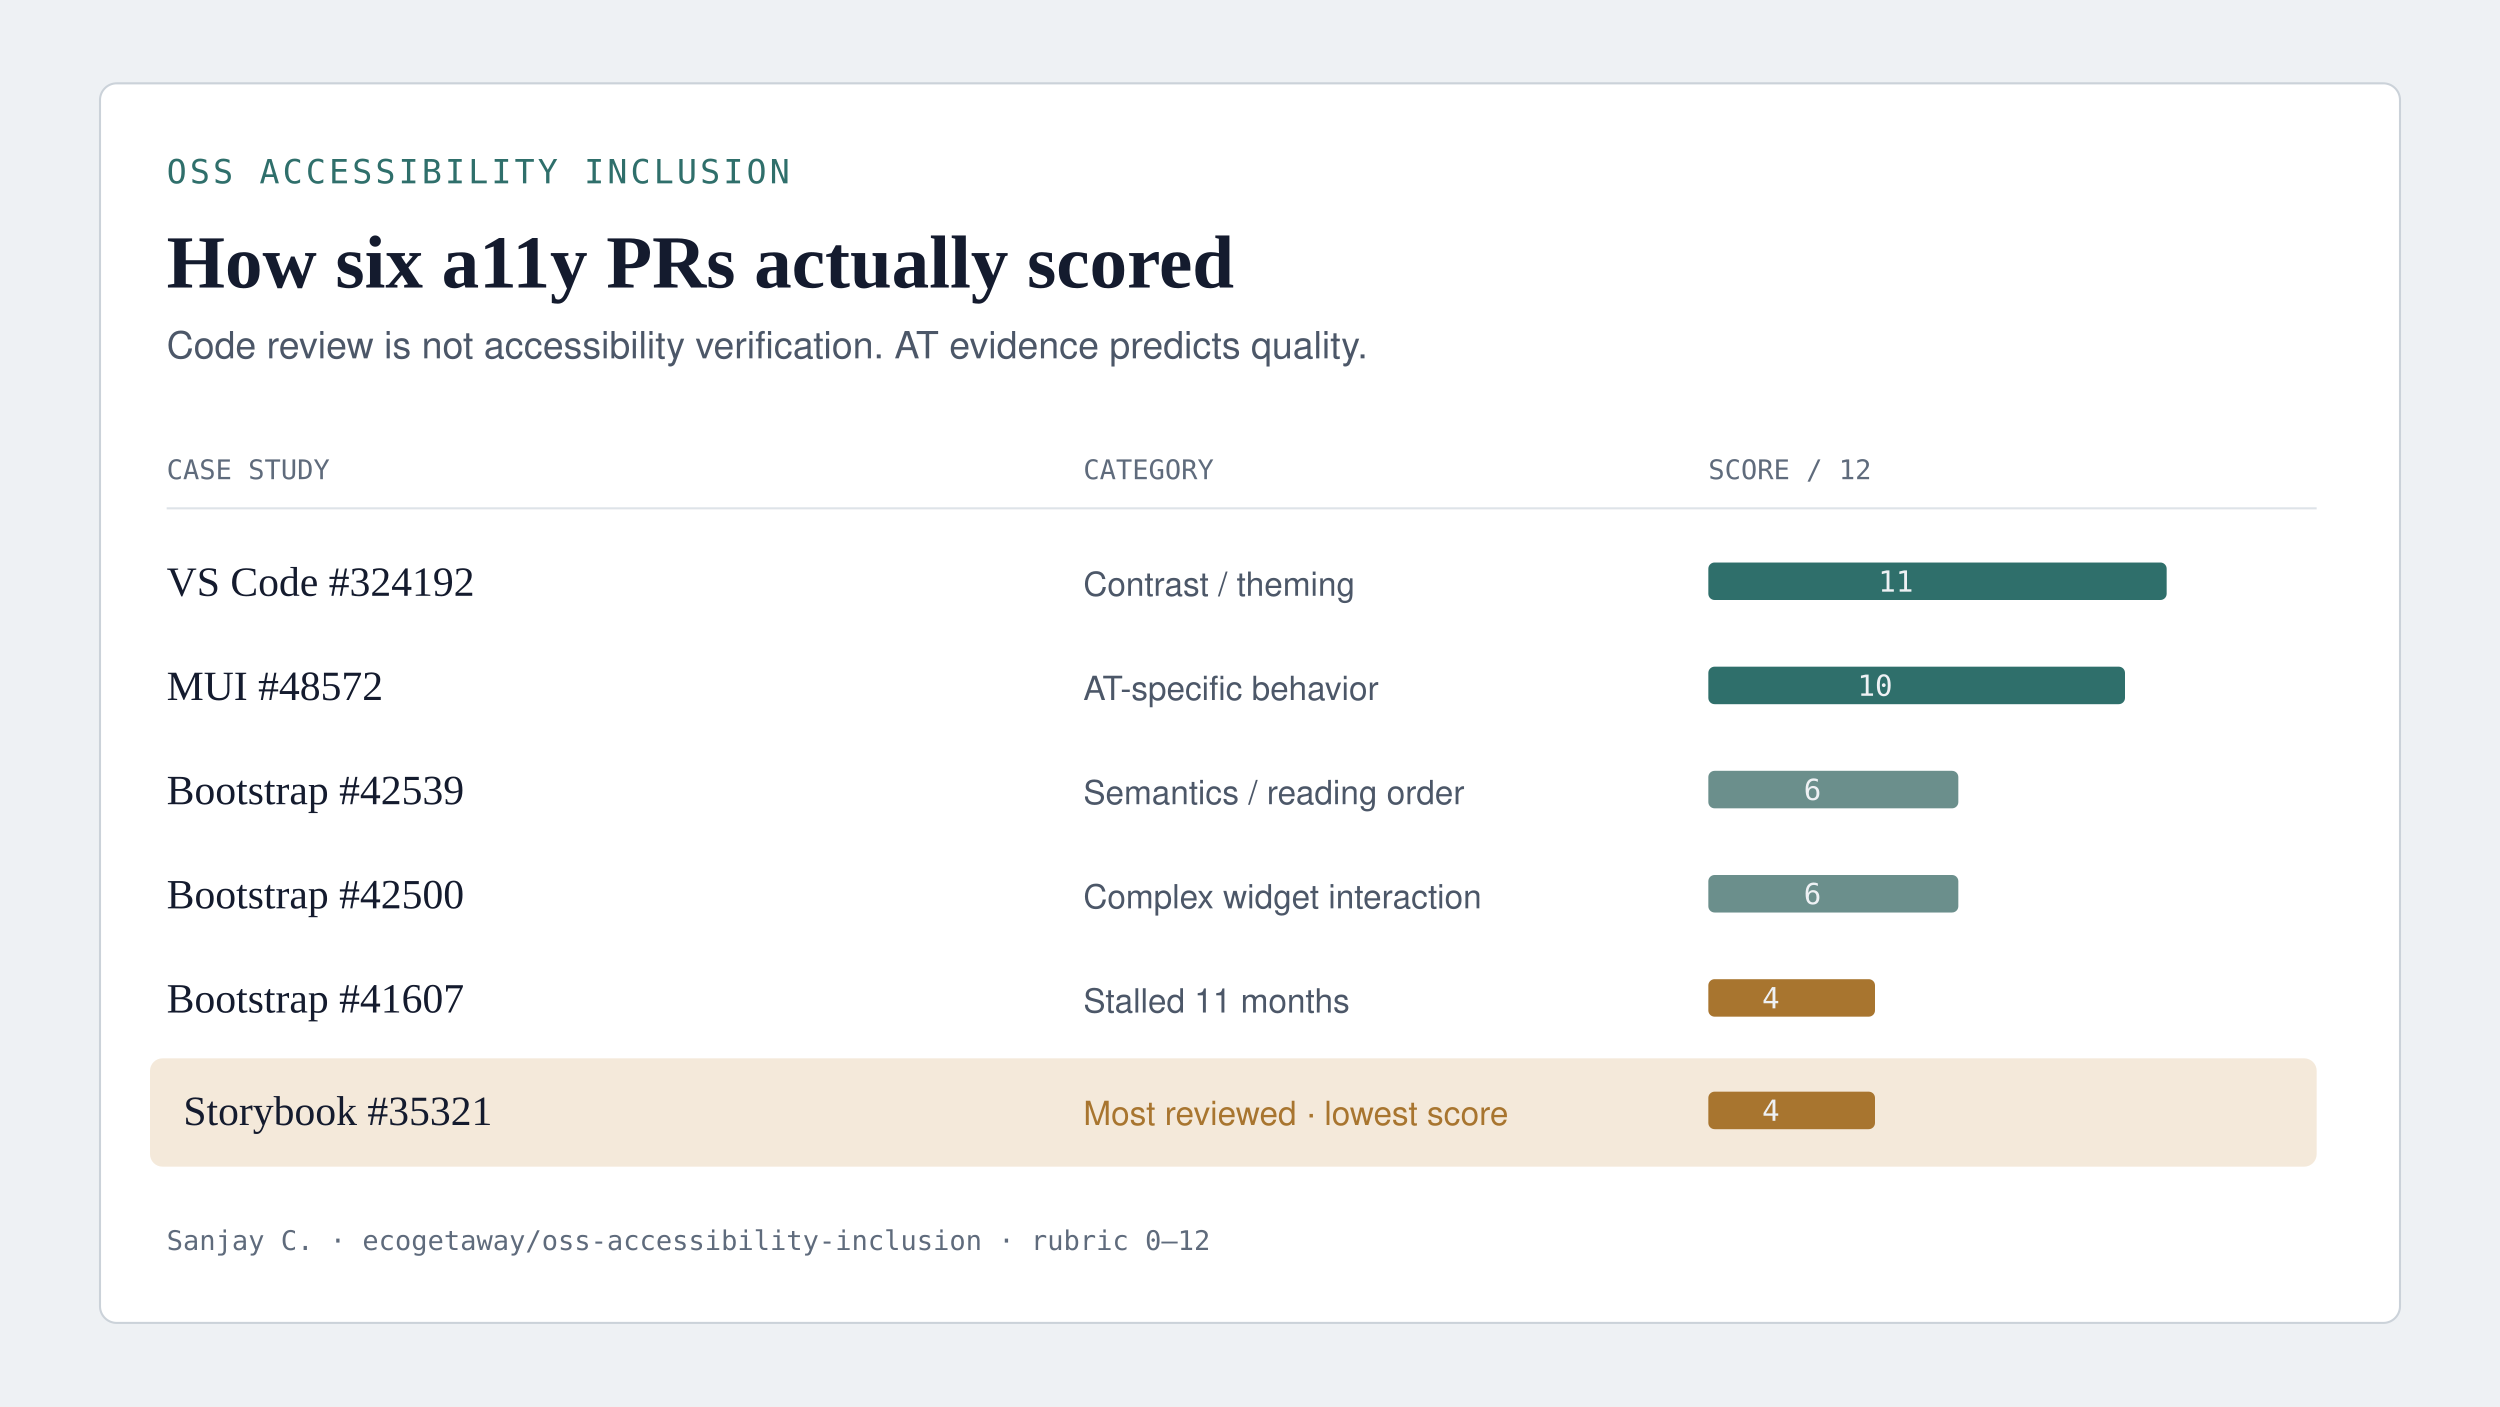
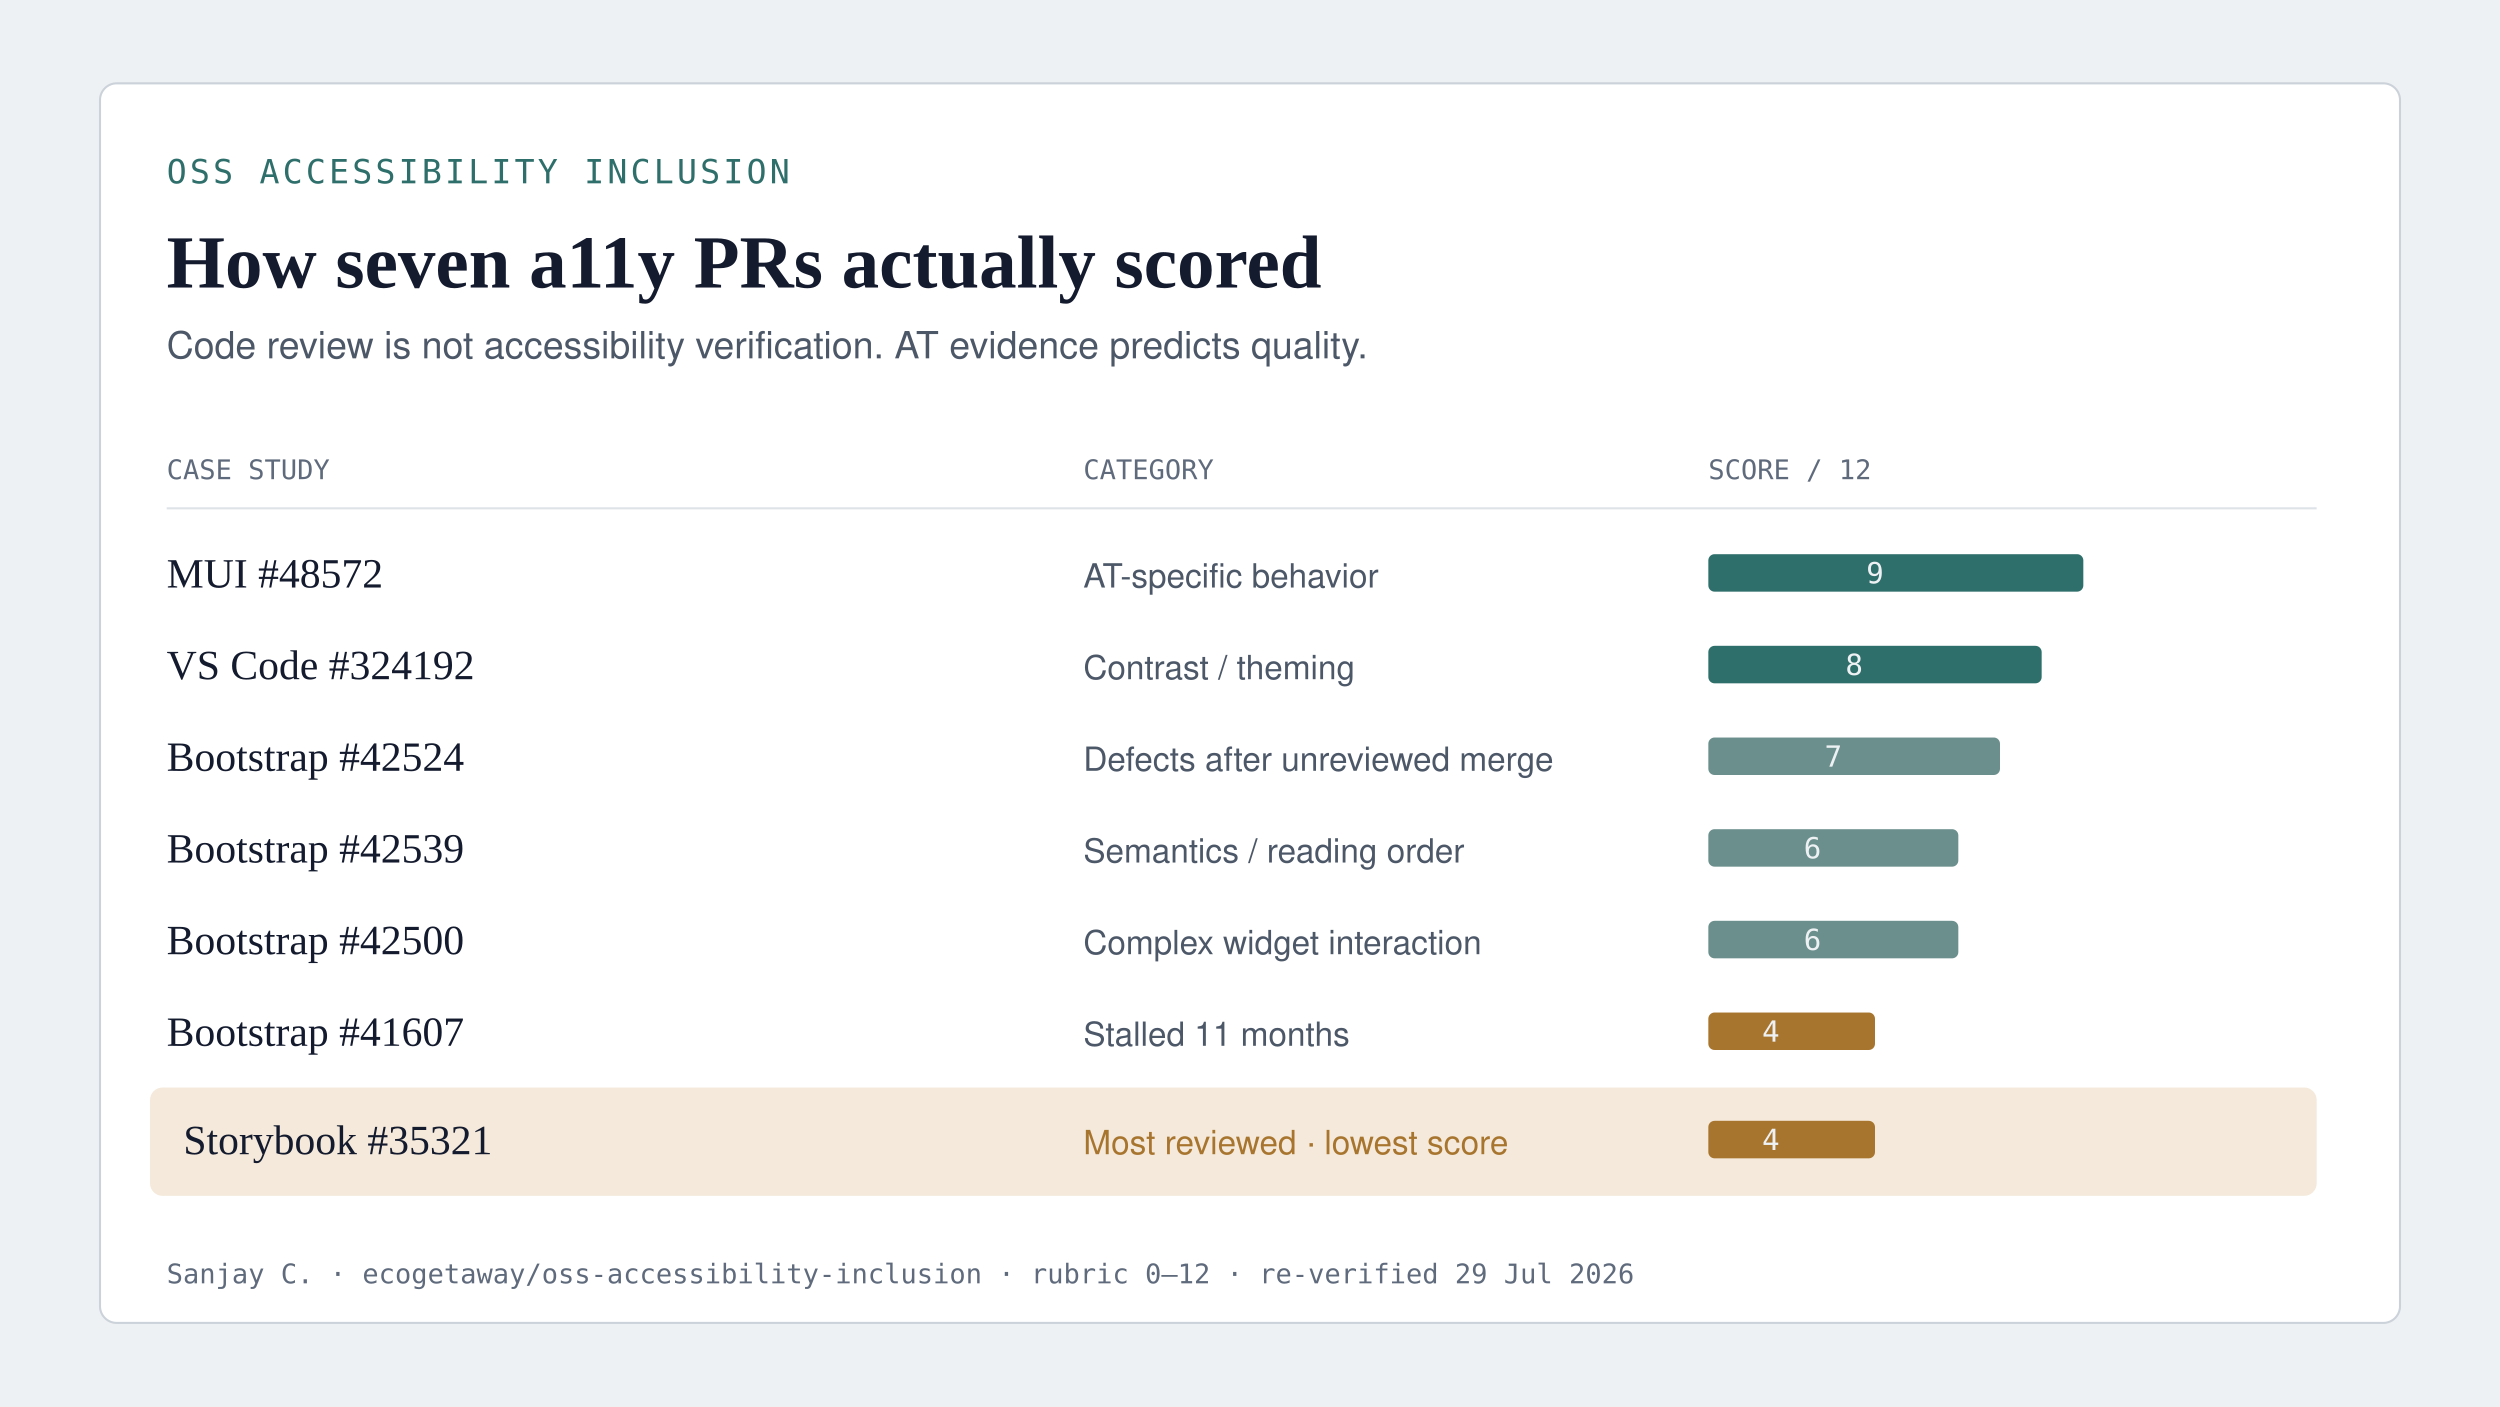
<svg xmlns="http://www.w3.org/2000/svg" width="1200" height="675" viewBox="0 0 1200 675" role="img" aria-labelledby="title desc">
  <defs>
    <style>
      .bg { fill: #EEF1F4; }
      .card { fill: #FFFFFF; stroke: #CBD2D9; stroke-width: 1; }
      .ink { fill: #141B2E; font-family: 'Source Serif 4', Georgia, 'Times New Roman', serif; }
      .soft { fill: #4C5768; font-family: 'IBM Plex Sans', Helvetica, Arial, sans-serif; }
      .mono { fill: #5F6B7C; font-family: 'IBM Plex Mono', Menlo, Consolas, monospace; }
      .teal { fill: #2F6F6B; }
      .tealbg { fill: #E4EEED; }
      .amber { fill: #A8752F; }
      .amberbg { fill: #F4E9DA; }
      .line { stroke: #DEE3E8; stroke-width: 1; }
      .bar-hi { fill: #2F6F6B; }
      .bar-mid { fill: #6B8F8C; }
      .bar-lo { fill: #A8752F; }
    </style>
  </defs>
  <rect class="bg" width="1200" height="675" />
  <rect class="card" x="48" y="40" width="1104" height="595" rx="8" />
  <text class="mono teal" x="80" y="88" font-size="16" letter-spacing="1.5">OSS ACCESSIBILITY INCLUSION</text>
-   <text class="ink" x="80" y="138" font-size="36" font-weight="600">How six a11y PRs actually scored</text>
+   <text class="ink" x="80" y="138" font-size="36" font-weight="600">How seven a11y PRs actually scored</text>
  <text class="soft" x="80" y="172" font-size="18">Code review is not accessibility verification. AT evidence predicts quality.</text>
  <text class="mono" x="80" y="230" font-size="13">CASE STUDY</text>
  <text class="mono" x="520" y="230" font-size="13">CATEGORY</text>
  <text class="mono" x="820" y="230" font-size="13">SCORE / 12</text>
  <line class="line" x1="80" y1="244" x2="1112" y2="244" />
-   <text class="ink" x="80" y="286" font-size="20" font-family="IBM Plex Sans, Helvetica, Arial, sans-serif">VS Code #324192</text>
-   <text class="soft" x="520" y="286" font-size="16">Contrast / theming</text>
-   <rect class="bar-hi" x="820" y="270" width="220" height="18" rx="3" />
-   <text fill="#EEF1F4" x="910" y="284" font-size="14" font-family="IBM Plex Mono, Menlo, monospace" text-anchor="middle">11</text>
-   <text class="ink" x="80" y="336" font-size="20" font-family="IBM Plex Sans, Helvetica, Arial, sans-serif">MUI #48572</text>
-   <text class="soft" x="520" y="336" font-size="16">AT-specific behavior</text>
-   <rect class="bar-hi" x="820" y="320" width="200" height="18" rx="3" />
-   <text fill="#EEF1F4" x="900" y="334" font-size="14" font-family="IBM Plex Mono, Menlo, monospace" text-anchor="middle">10</text>
-   <text class="ink" x="80" y="386" font-size="20" font-family="IBM Plex Sans, Helvetica, Arial, sans-serif">Bootstrap #42539</text>
-   <text class="soft" x="520" y="386" font-size="16">Semantics / reading order</text>
-   <rect class="bar-mid" x="820" y="370" width="120" height="18" rx="3" />
-   <text fill="#EEF1F4" x="870" y="384" font-size="14" font-family="IBM Plex Mono, Menlo, monospace" text-anchor="middle">6</text>
-   <text class="ink" x="80" y="436" font-size="20" font-family="IBM Plex Sans, Helvetica, Arial, sans-serif">Bootstrap #42500</text>
-   <text class="soft" x="520" y="436" font-size="16">Complex widget interaction</text>
-   <rect class="bar-mid" x="820" y="420" width="120" height="18" rx="3" />
-   <text fill="#EEF1F4" x="870" y="434" font-size="14" font-family="IBM Plex Mono, Menlo, monospace" text-anchor="middle">6</text>
-   <text class="ink" x="80" y="486" font-size="20" font-family="IBM Plex Sans, Helvetica, Arial, sans-serif">Bootstrap #41607</text>
-   <text class="soft" x="520" y="486" font-size="16">Stalled 11 months</text>
-   <rect class="bar-lo" x="820" y="470" width="80" height="18" rx="3" />
-   <text fill="#EEF1F4" x="850" y="484" font-size="14" font-family="IBM Plex Mono, Menlo, monospace" text-anchor="middle">4</text>
-   <rect class="amberbg" x="72" y="508" width="1040" height="52" rx="6" />
-   <text class="ink" x="88" y="540" font-size="20" font-family="IBM Plex Sans, Helvetica, Arial, sans-serif">Storybook #35321</text>
-   <text class="amber" x="520" y="540" font-size="16" font-family="IBM Plex Sans, Helvetica, Arial, sans-serif">Most reviewed · lowest score</text>
-   <rect class="bar-lo" x="820" y="524" width="80" height="18" rx="3" />
-   <text fill="#EEF1F4" x="850" y="538" font-size="14" font-family="IBM Plex Mono, Menlo, monospace" text-anchor="middle">4</text>
-   <text class="mono" x="80" y="600" font-size="13">Sanjay C. · ecogetaway/oss-accessibility-inclusion · rubric 0–12</text>
+   <text class="ink" x="80" y="282" font-size="20" font-family="IBM Plex Sans, Helvetica, Arial, sans-serif">MUI #48572</text>
+   <text class="soft" x="520" y="282" font-size="16">AT-specific behavior</text>
+   <rect class="bar-hi" x="820" y="266" width="180" height="18" rx="3" />
+   <text fill="#EEF1F4" x="900" y="280" font-size="14" font-family="IBM Plex Mono, Menlo, monospace" text-anchor="middle">9</text>
+   <text class="ink" x="80" y="326" font-size="20" font-family="IBM Plex Sans, Helvetica, Arial, sans-serif">VS Code #324192</text>
+   <text class="soft" x="520" y="326" font-size="16">Contrast / theming</text>
+   <rect class="bar-hi" x="820" y="310" width="160" height="18" rx="3" />
+   <text fill="#EEF1F4" x="890" y="324" font-size="14" font-family="IBM Plex Mono, Menlo, monospace" text-anchor="middle">8</text>
+   <text class="ink" x="80" y="370" font-size="20" font-family="IBM Plex Sans, Helvetica, Arial, sans-serif">Bootstrap #42524</text>
+   <text class="soft" x="520" y="370" font-size="16">Defects after unreviewed merge</text>
+   <rect class="bar-mid" x="820" y="354" width="140" height="18" rx="3" />
+   <text fill="#EEF1F4" x="880" y="368" font-size="14" font-family="IBM Plex Mono, Menlo, monospace" text-anchor="middle">7</text>
+   <text class="ink" x="80" y="414" font-size="20" font-family="IBM Plex Sans, Helvetica, Arial, sans-serif">Bootstrap #42539</text>
+   <text class="soft" x="520" y="414" font-size="16">Semantics / reading order</text>
+   <rect class="bar-mid" x="820" y="398" width="120" height="18" rx="3" />
+   <text fill="#EEF1F4" x="870" y="412" font-size="14" font-family="IBM Plex Mono, Menlo, monospace" text-anchor="middle">6</text>
+   <text class="ink" x="80" y="458" font-size="20" font-family="IBM Plex Sans, Helvetica, Arial, sans-serif">Bootstrap #42500</text>
+   <text class="soft" x="520" y="458" font-size="16">Complex widget interaction</text>
+   <rect class="bar-mid" x="820" y="442" width="120" height="18" rx="3" />
+   <text fill="#EEF1F4" x="870" y="456" font-size="14" font-family="IBM Plex Mono, Menlo, monospace" text-anchor="middle">6</text>
+   <text class="ink" x="80" y="502" font-size="20" font-family="IBM Plex Sans, Helvetica, Arial, sans-serif">Bootstrap #41607</text>
+   <text class="soft" x="520" y="502" font-size="16">Stalled 11 months</text>
+   <rect class="bar-lo" x="820" y="486" width="80" height="18" rx="3" />
+   <text fill="#EEF1F4" x="850" y="500" font-size="14" font-family="IBM Plex Mono, Menlo, monospace" text-anchor="middle">4</text>
+   <rect class="amberbg" x="72" y="522" width="1040" height="52" rx="6" />
+   <text class="ink" x="88" y="554" font-size="20" font-family="IBM Plex Sans, Helvetica, Arial, sans-serif">Storybook #35321</text>
+   <text class="amber" x="520" y="554" font-size="16" font-family="IBM Plex Sans, Helvetica, Arial, sans-serif">Most reviewed · lowest score</text>
+   <rect class="bar-lo" x="820" y="538" width="80" height="18" rx="3" />
+   <text fill="#EEF1F4" x="850" y="552" font-size="14" font-family="IBM Plex Mono, Menlo, monospace" text-anchor="middle">4</text>
+   <text class="mono" x="80" y="616" font-size="13">Sanjay C. · ecogetaway/oss-accessibility-inclusion · rubric 0–12 · re-verified 29 Jul 2026</text>
</svg>
